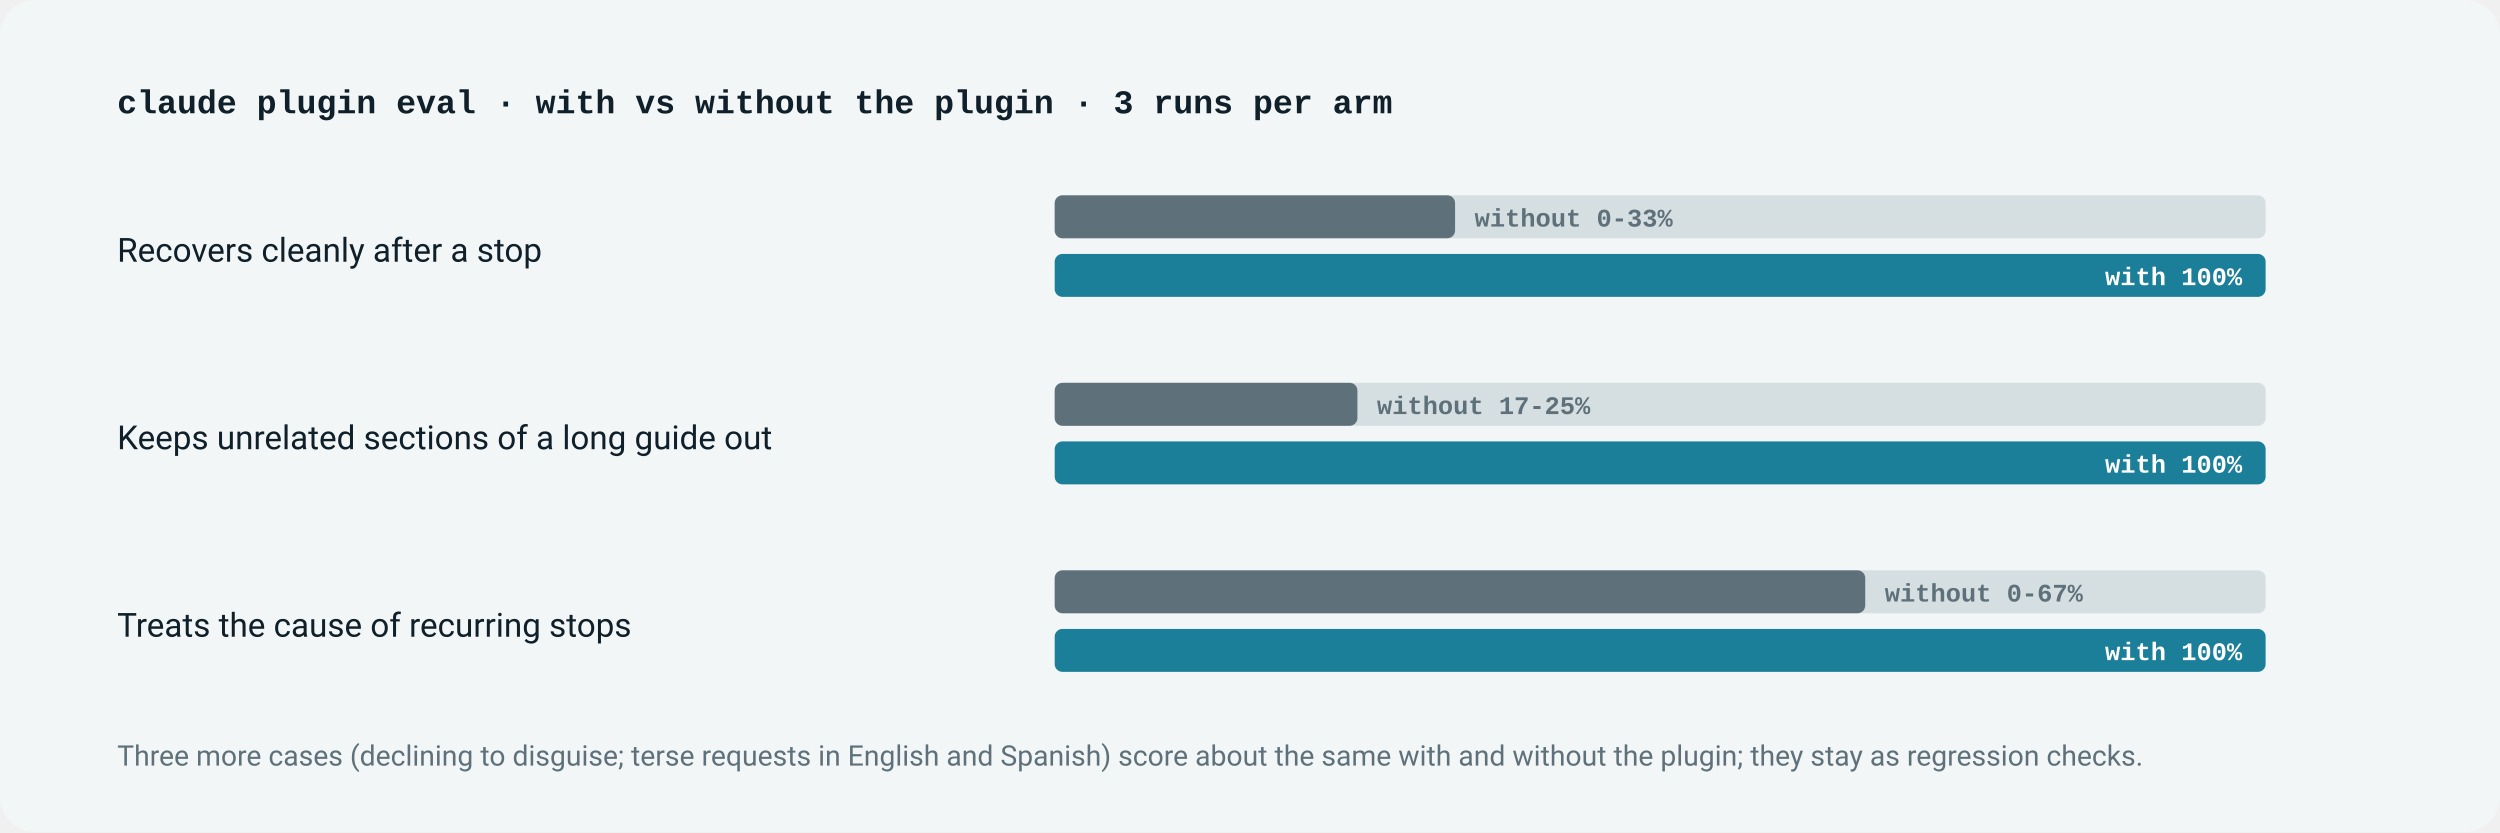
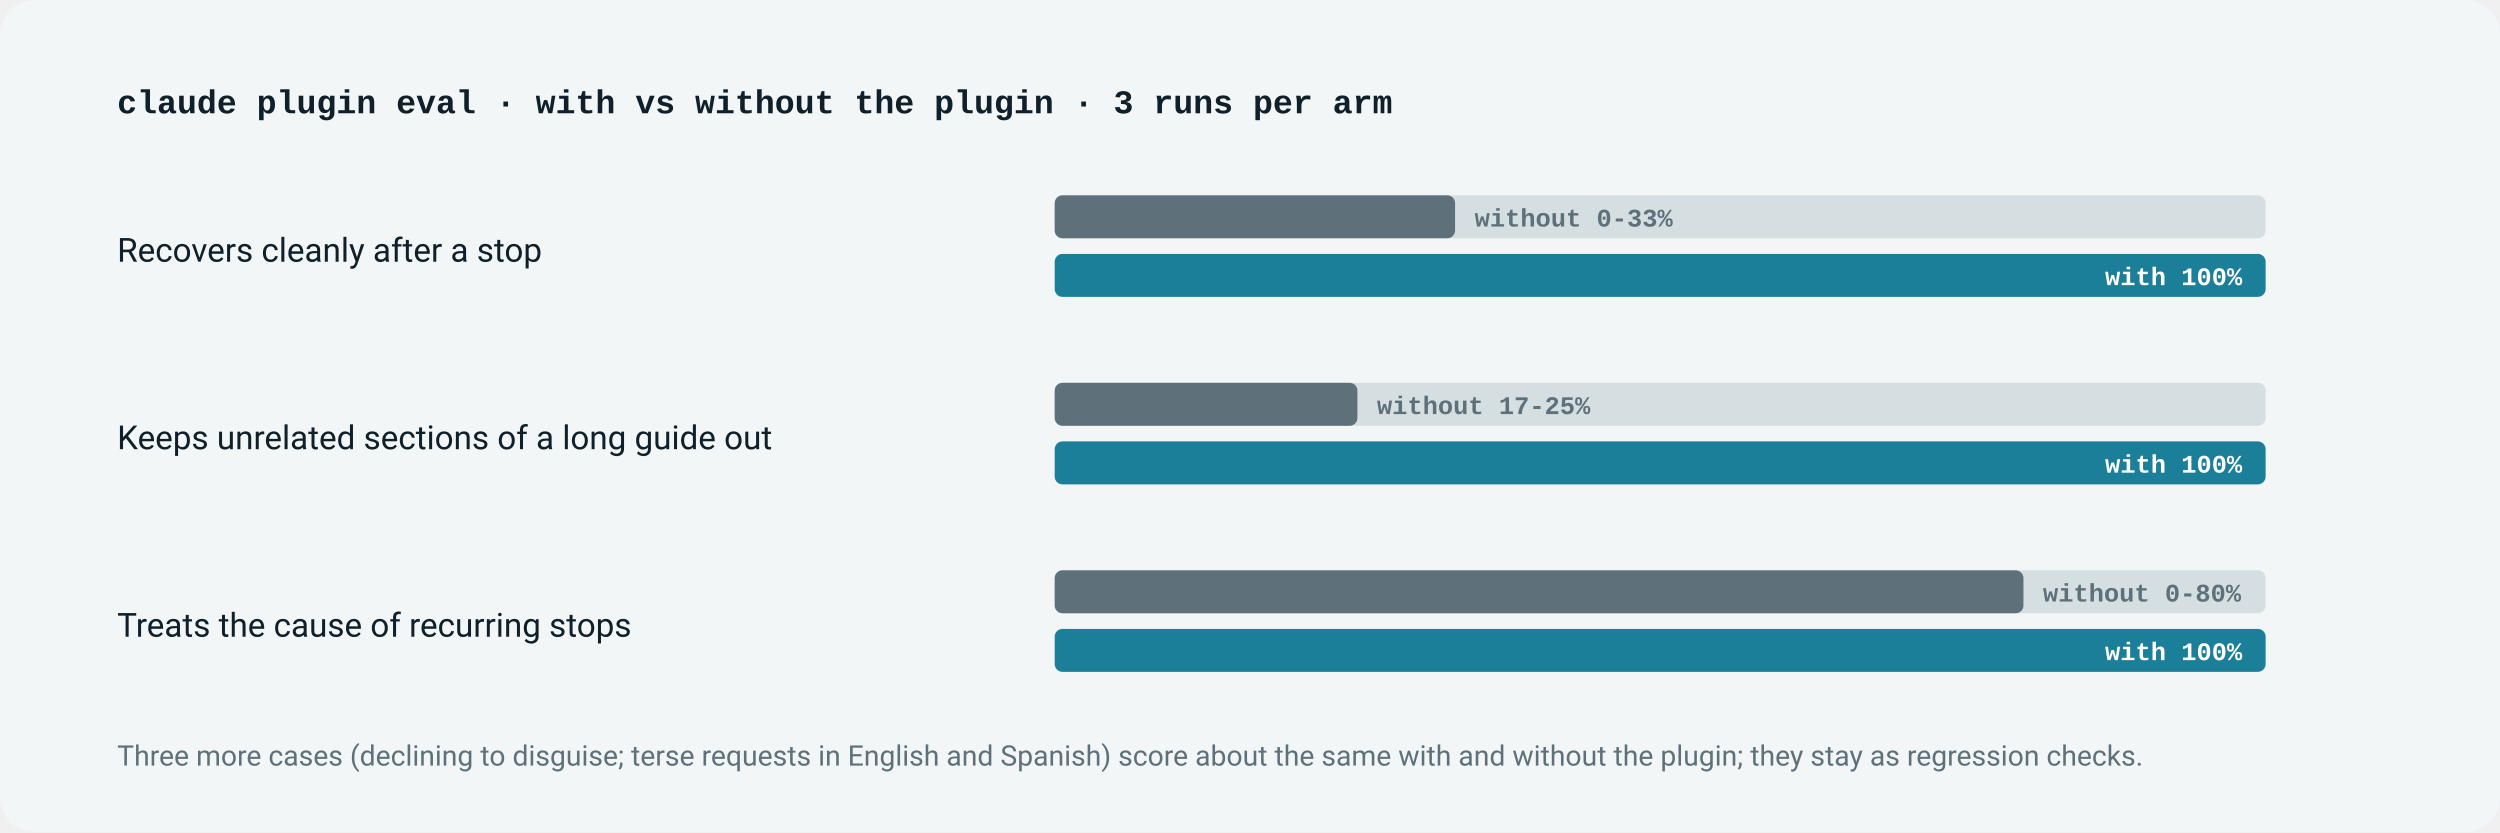
- <svg xmlns="http://www.w3.org/2000/svg" width="1280" height="426" viewBox="0 0 1280 426" role="img" aria-label="Eval results, 3 runs per arm. Recovers cleanly after a stop: without the plugin 0 to 33 percent, with it 100 percent. Keeps unrelated sections of a long guide out of the conversation: without 17 to 25 percent, with 100 percent. Treats the cause of recurring stops: without 0 to 67 percent, with 100 percent.">
+ <svg xmlns="http://www.w3.org/2000/svg" width="1280" height="426" viewBox="0 0 1280 426" role="img" aria-label="Eval results, 3 runs per arm. Recovers cleanly after a stop: without the plugin 0 to 33 percent, with it 100 percent. Keeps unrelated sections of a long guide out of the conversation: without 17 to 25 percent, with 100 percent. Treats the cause of recurring stops: without 0 to 80 percent, with 100 percent.">
  <defs>
    <pattern id="h" width="8" height="8" patternUnits="userSpaceOnUse" patternTransform="rotate(45)">
      <rect width="8" height="8" fill="#FBEFD9" />
      <line x1="0" y1="0" x2="0" y2="8" stroke="#B87517" stroke-width="3" opacity=".5" />
    </pattern>
  </defs>
  <rect width="1280" height="426" rx="18" fill="#F3F6F6" />
  <text x="60" y="58" font-family="ui-monospace,SFMono-Regular,Menlo,Consolas,'Liberation Mono',monospace" font-size="17" font-weight="700" fill="#10202A" text-anchor="start">claude plugin eval  ·  with vs without the plugin  ·  3 runs per arm</text>
  <text x="60" y="134" font-family="system-ui,-apple-system,'Segoe UI',Roboto,Helvetica,Arial,sans-serif" font-size="17" font-weight="400" fill="#10202A" text-anchor="start">Recovers cleanly after a stop</text>
  <rect x="540" y="100" width="620" height="22" rx="4" fill="#D5DEE0" />
  <rect x="540" y="100" width="205" height="22" rx="4" fill="#5E717B" />
  <text x="755" y="116" font-family="ui-monospace,SFMono-Regular,Menlo,Consolas,'Liberation Mono',monospace" font-size="13" font-weight="600" fill="#5E717B" text-anchor="start">without  0-33%</text>
  <rect x="540" y="130" width="620" height="22" rx="4" fill="#1B7F99" />
  <text x="1148" y="146" font-family="ui-monospace,SFMono-Regular,Menlo,Consolas,'Liberation Mono',monospace" font-size="13" font-weight="700" fill="#FFFFFF" text-anchor="end">with  100%</text>
  <text x="60" y="230" font-family="system-ui,-apple-system,'Segoe UI',Roboto,Helvetica,Arial,sans-serif" font-size="17" font-weight="400" fill="#10202A" text-anchor="start">Keeps unrelated sections of a long guide out</text>
  <rect x="540" y="196" width="620" height="22" rx="4" fill="#D5DEE0" />
  <rect x="540" y="196" width="155" height="22" rx="4" fill="#5E717B" />
  <text x="705" y="212" font-family="ui-monospace,SFMono-Regular,Menlo,Consolas,'Liberation Mono',monospace" font-size="13" font-weight="600" fill="#5E717B" text-anchor="start">without  17-25%</text>
  <rect x="540" y="226" width="620" height="22" rx="4" fill="#1B7F99" />
  <text x="1148" y="242" font-family="ui-monospace,SFMono-Regular,Menlo,Consolas,'Liberation Mono',monospace" font-size="13" font-weight="700" fill="#FFFFFF" text-anchor="end">with  100%</text>
  <text x="60" y="326" font-family="system-ui,-apple-system,'Segoe UI',Roboto,Helvetica,Arial,sans-serif" font-size="17" font-weight="400" fill="#10202A" text-anchor="start">Treats the cause of recurring stops</text>
  <rect x="540" y="292" width="620" height="22" rx="4" fill="#D5DEE0" />
-   <rect x="540" y="292" width="415" height="22" rx="4" fill="#5E717B" />
-   <text x="965" y="308" font-family="ui-monospace,SFMono-Regular,Menlo,Consolas,'Liberation Mono',monospace" font-size="13" font-weight="600" fill="#5E717B" text-anchor="start">without  0-67%</text>
+   <rect x="540" y="292" width="496" height="22" rx="4" fill="#5E717B" />
+   <text x="1046" y="308" font-family="ui-monospace,SFMono-Regular,Menlo,Consolas,'Liberation Mono',monospace" font-size="13" font-weight="600" fill="#5E717B" text-anchor="start">without  0-80%</text>
  <rect x="540" y="322" width="620" height="22" rx="4" fill="#1B7F99" />
  <text x="1148" y="338" font-family="ui-monospace,SFMono-Regular,Menlo,Consolas,'Liberation Mono',monospace" font-size="13" font-weight="700" fill="#FFFFFF" text-anchor="end">with  100%</text>
  <text x="60" y="392" font-family="system-ui,-apple-system,'Segoe UI',Roboto,Helvetica,Arial,sans-serif" font-size="14.5" font-weight="400" fill="#5E717B" text-anchor="start">Three more cases (declining to disguise; terse requests in English and Spanish) score about the same with and without the plugin; they stay as regression checks.</text>
</svg>
